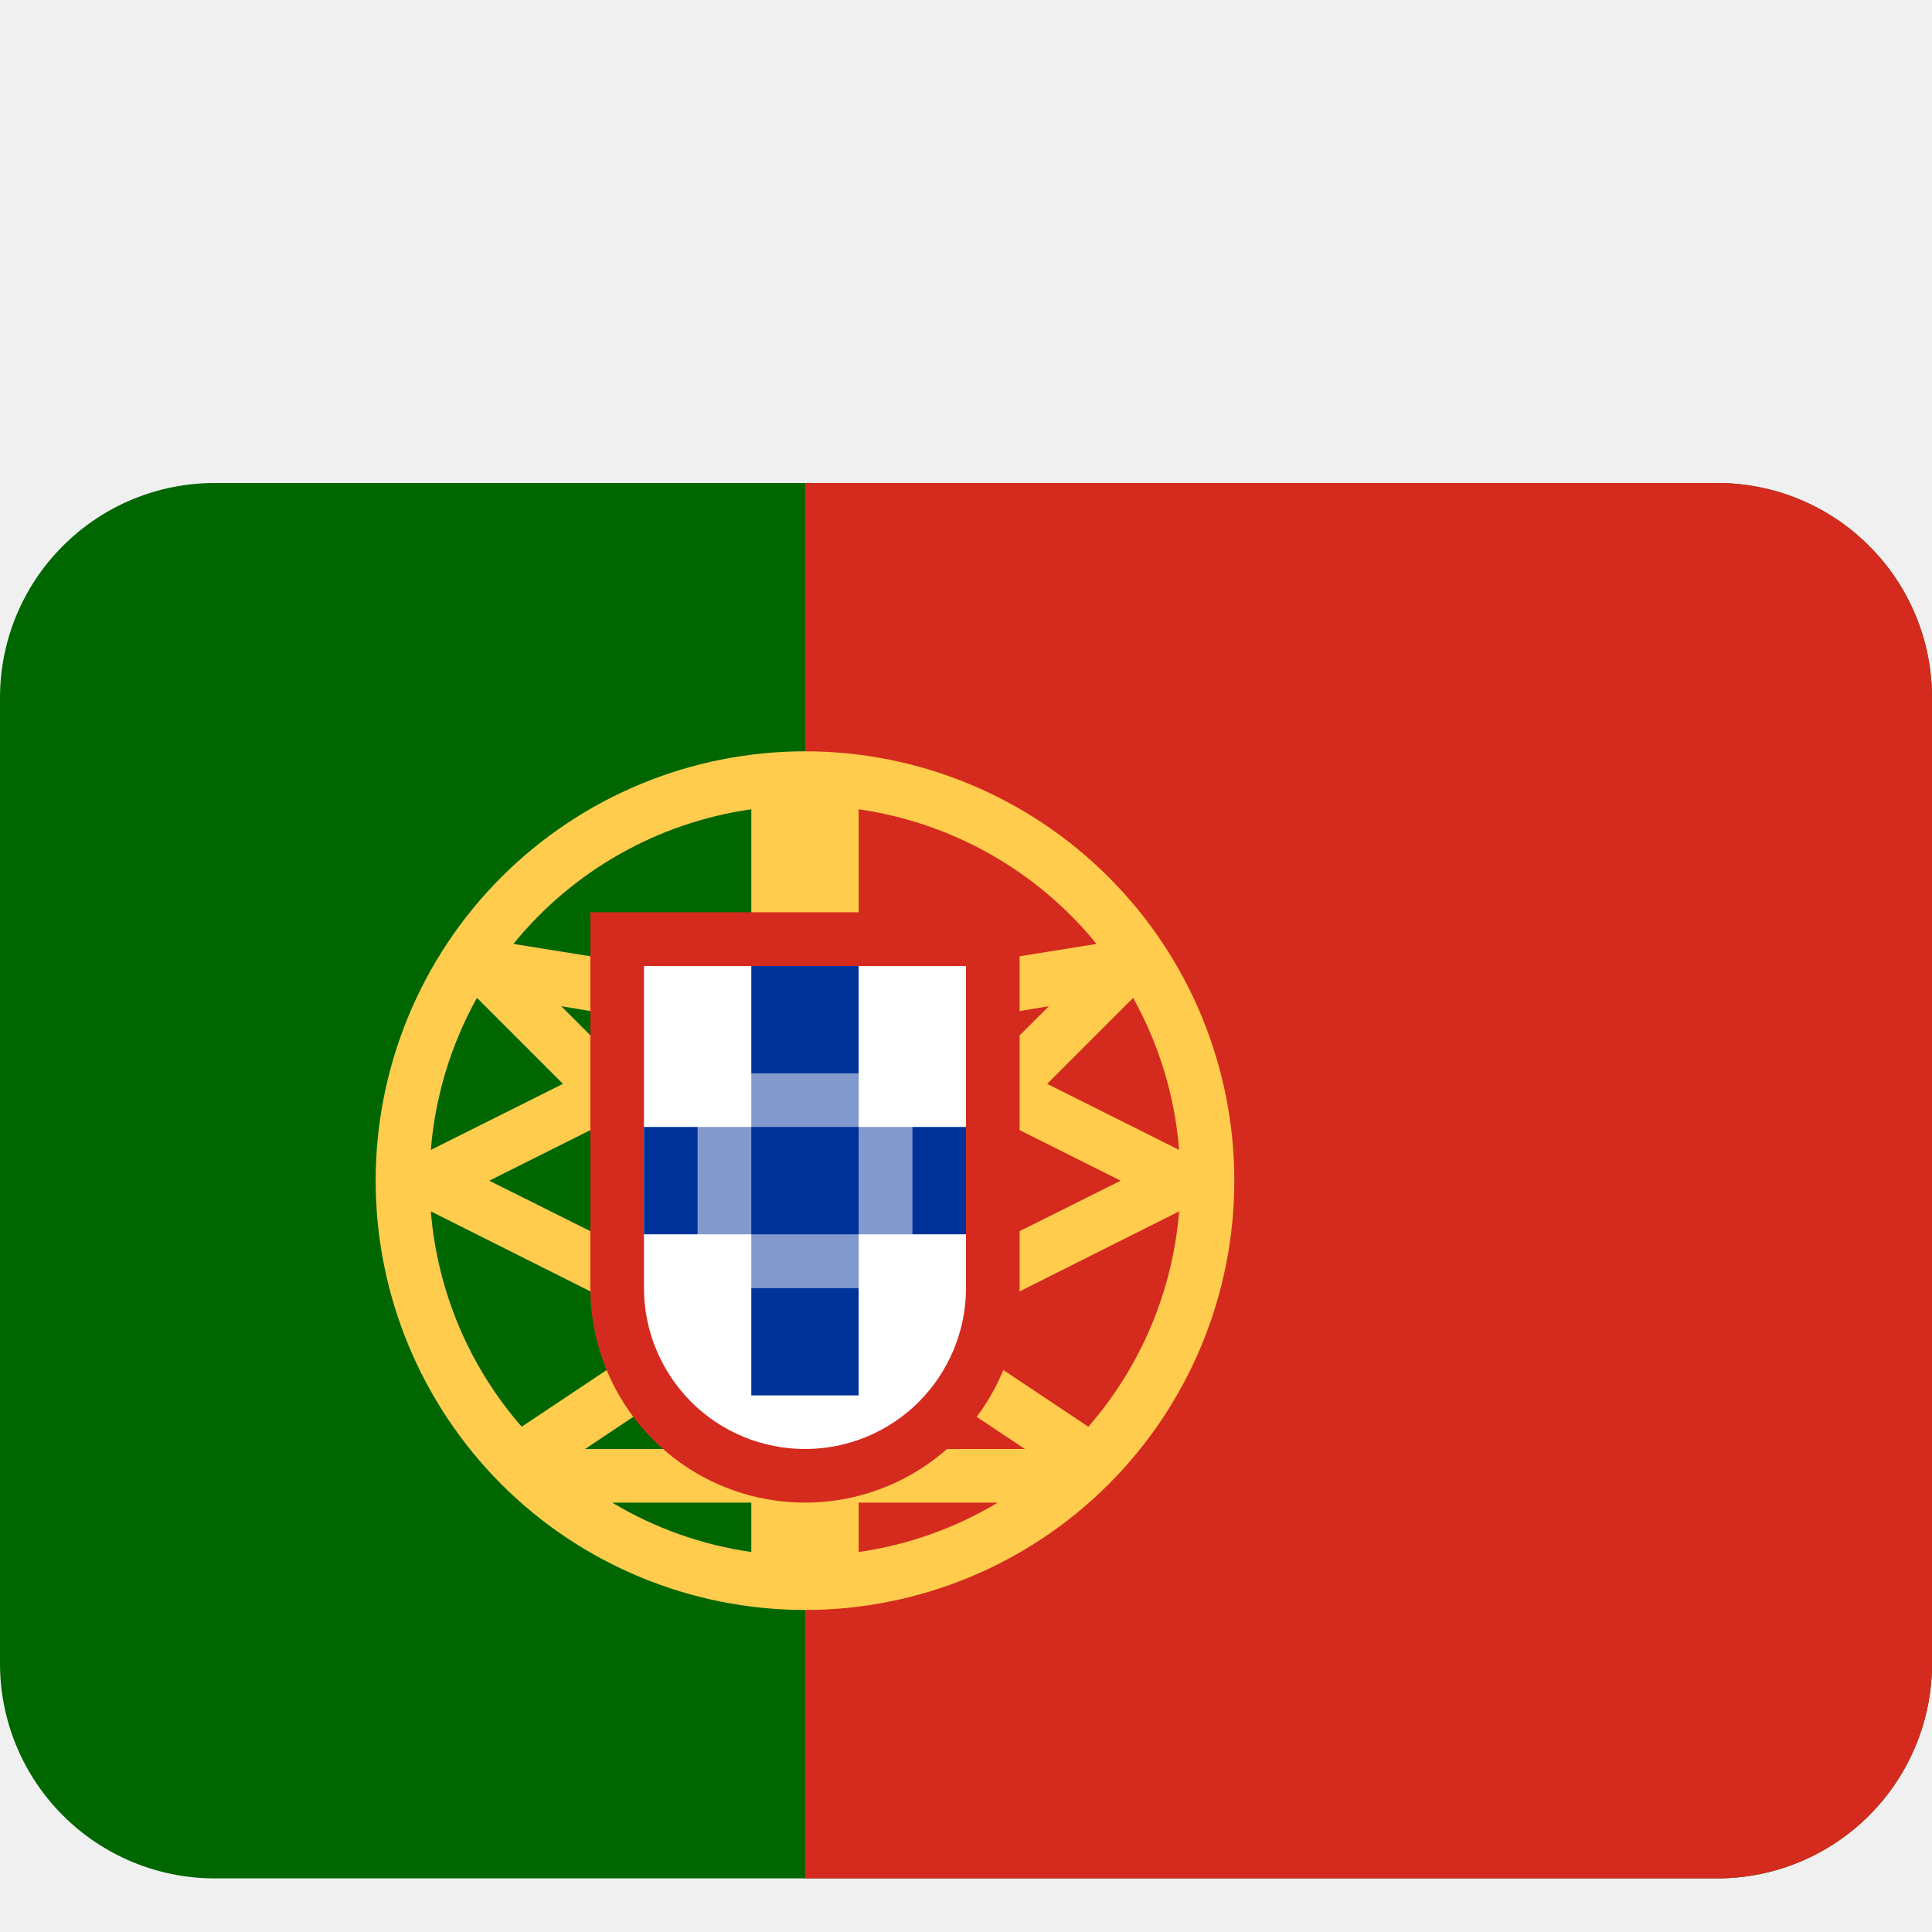
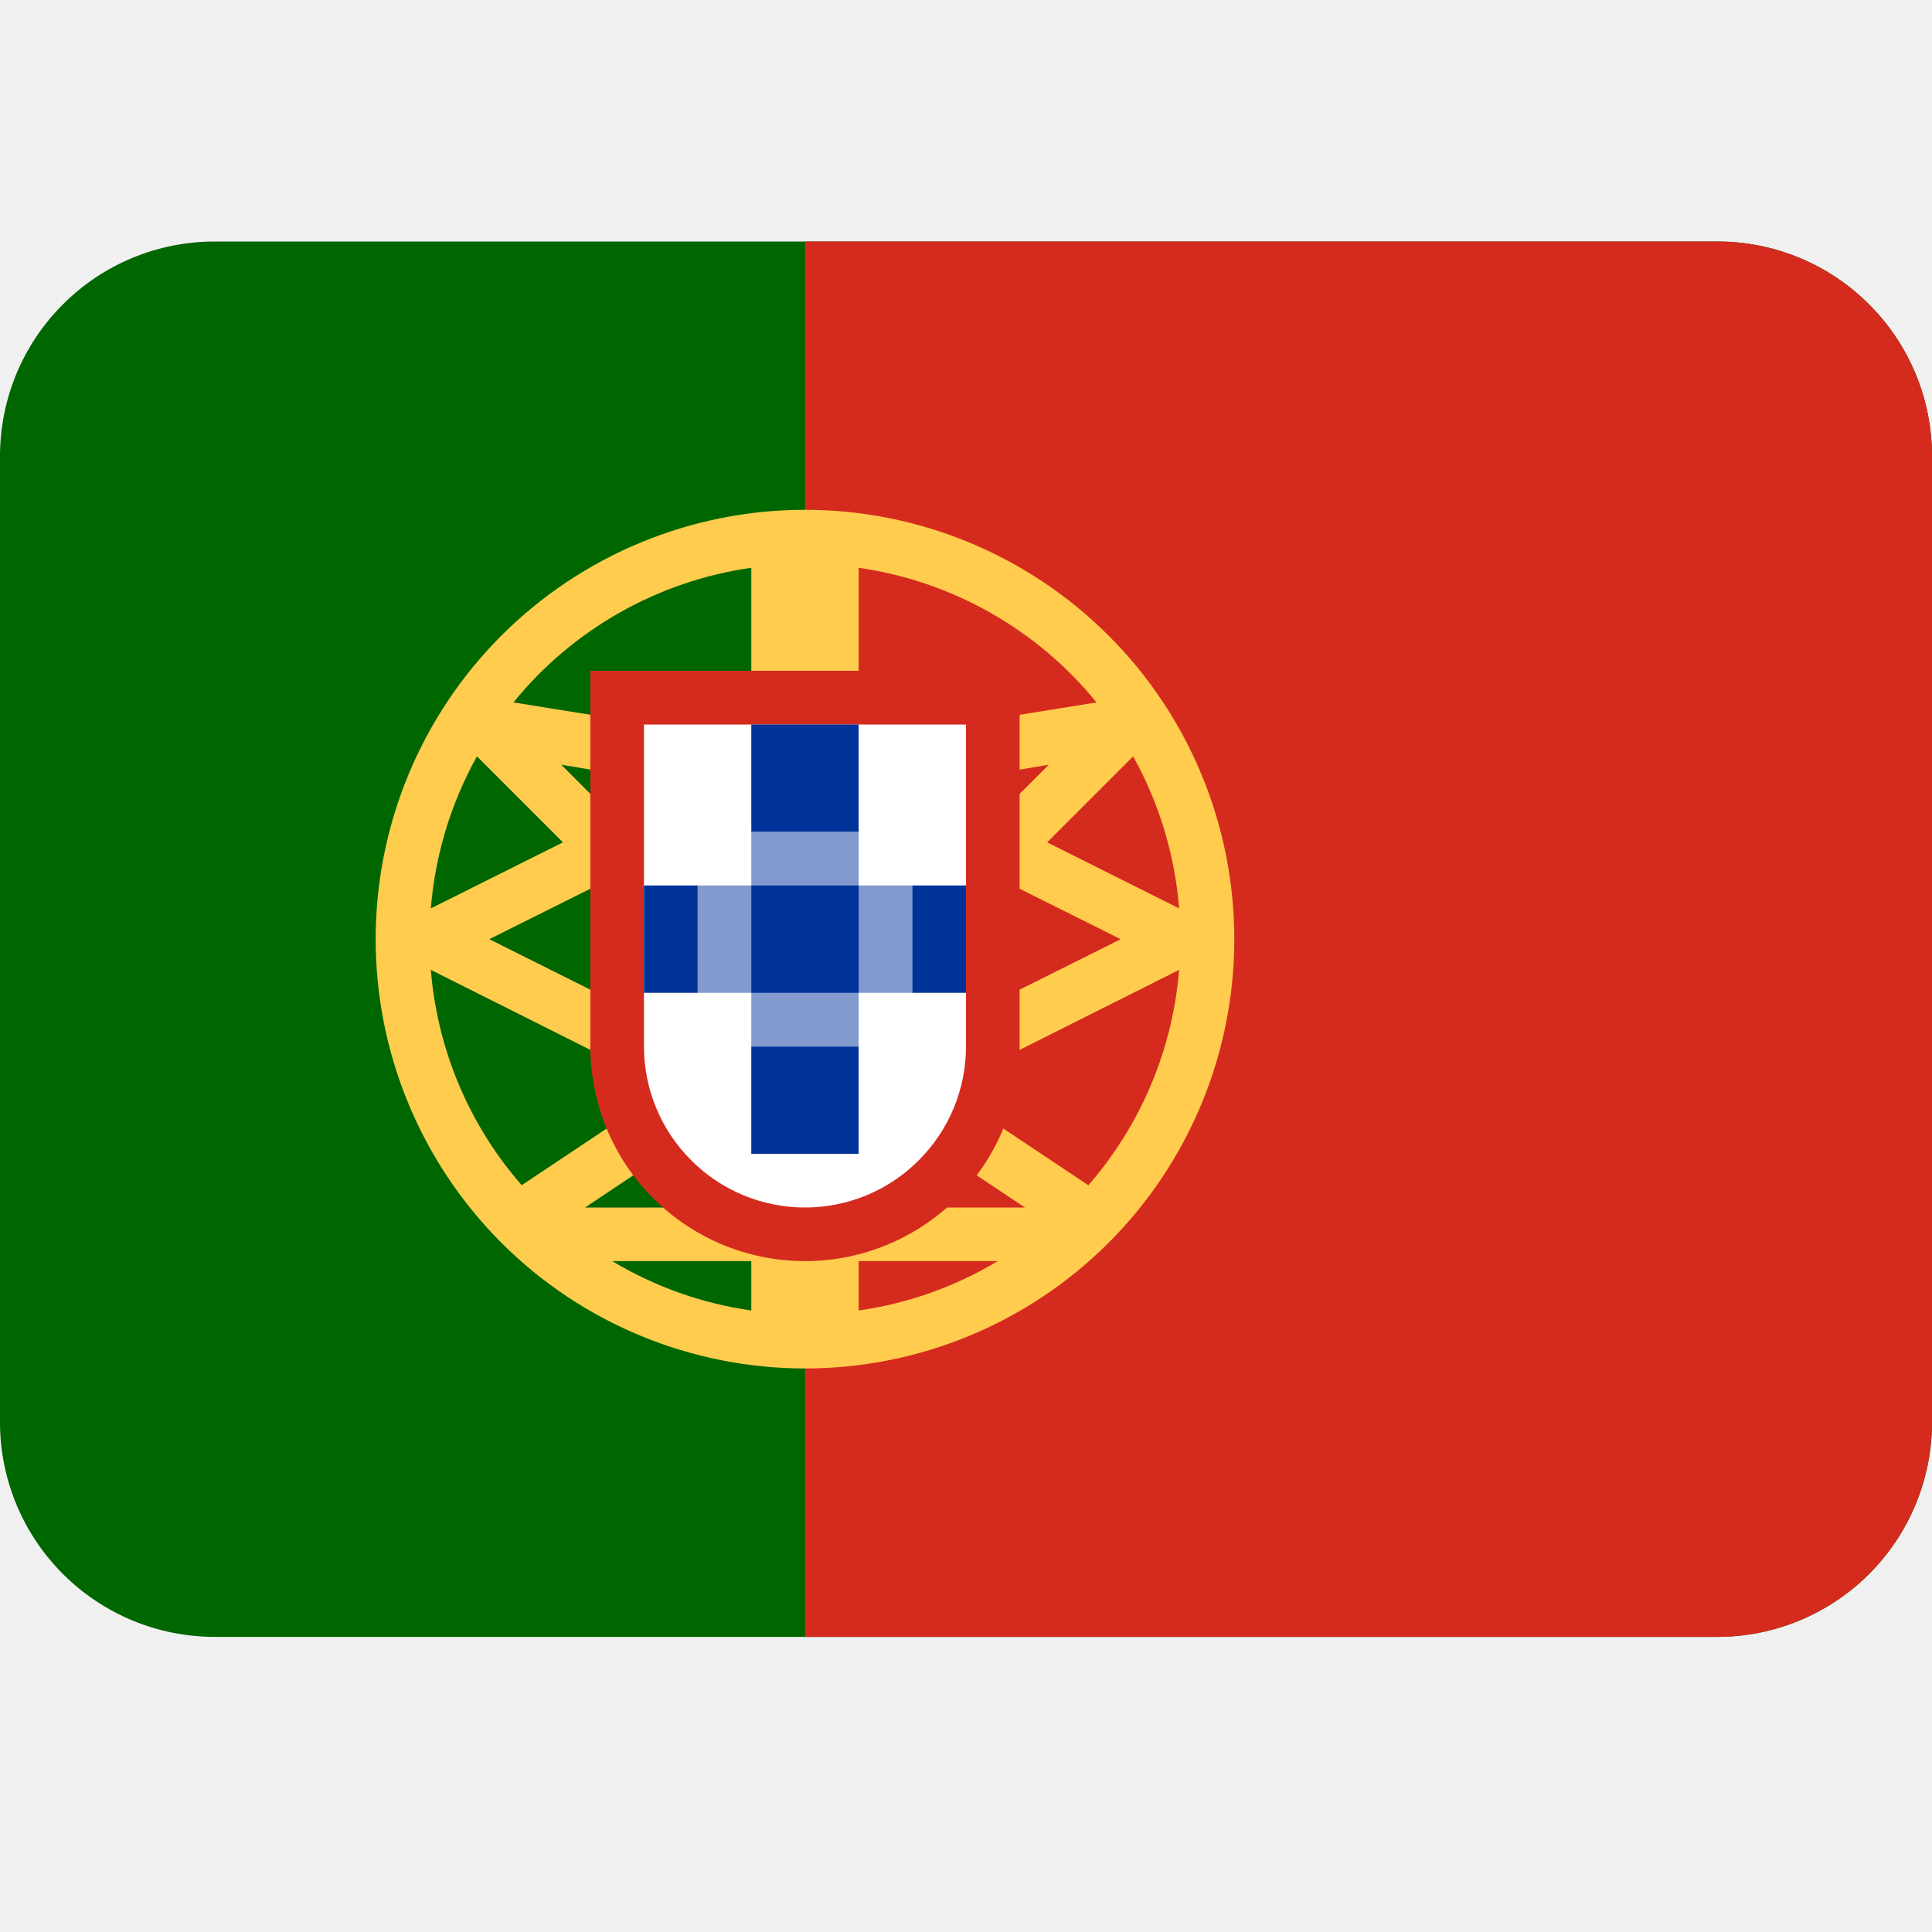
- <svg xmlns="http://www.w3.org/2000/svg" width="1em" height="1em" viewBox="0 0 16 16" fill="none">
-   <path d="M16 13.778C16 14.249 15.813 14.701 15.479 15.035C15.146 15.368 14.694 15.556 14.222 15.556H1.778C1.306 15.556 0.854 15.368 0.521 15.035C0.187 14.701 0 14.249 0 13.778V5.778C0 5.306 0.187 4.854 0.521 4.521C0.854 4.187 1.306 4 1.778 4H14.222C14.694 4 15.146 4.187 15.479 4.521C15.813 4.854 16 5.306 16 5.778V13.778Z" fill="#006600" />
-   <path d="M14.222 4H6.667V15.556H14.222C14.694 15.556 15.146 15.368 15.479 15.035C15.813 14.701 16 14.249 16 13.778V5.778C16 5.306 15.813 4.854 15.479 4.521C15.146 4.187 14.694 4 14.222 4Z" fill="#D52B1E" />
-   <path d="M6.667 6.222C5.724 6.222 4.819 6.597 4.152 7.264C3.486 7.93 3.111 8.835 3.111 9.778C3.111 10.721 3.486 11.625 4.152 12.292C4.819 12.959 5.724 13.333 6.667 13.333C7.61 13.333 8.514 12.959 9.181 12.292C9.848 11.625 10.222 10.721 10.222 9.778C10.222 8.835 9.848 7.93 9.181 7.264C8.514 6.597 7.61 6.222 6.667 6.222ZM3.95 8.264L4.662 8.976L3.568 9.523C3.604 9.081 3.734 8.651 3.95 8.264ZM3.568 10.032L5.524 11.013L4.321 11.815L4.328 11.824C3.888 11.324 3.622 10.696 3.568 10.032ZM6.222 12.853C5.815 12.795 5.423 12.656 5.07 12.444H6.222V12.853ZM6.222 12H4.845L6.222 11.082V12ZM6.222 10.547L5.952 10.727L4.052 9.778L4.993 9.307L6.222 10.536V10.547ZM6.222 9.908L4.648 8.333L6.222 8.595V9.908ZM6.222 8.134L4.252 7.817C4.745 7.21 5.449 6.812 6.222 6.702V8.134ZM9.384 8.264C9.6 8.651 9.73 9.081 9.765 9.523L8.672 8.976L9.384 8.264ZM7.111 6.702C7.884 6.813 8.588 7.211 9.081 7.817L7.111 8.134V6.702ZM7.111 8.595L8.686 8.333L7.111 9.908V8.595ZM7.111 10.536L8.34 9.307L9.281 9.778L7.381 10.727L7.111 10.547V10.536ZM7.111 12.853V12.444H8.263C7.91 12.656 7.518 12.795 7.111 12.853ZM7.111 12V11.082L8.488 12H7.111ZM9.006 11.824L9.012 11.815L7.81 11.013L9.765 10.032C9.711 10.696 9.445 11.324 9.006 11.824Z" fill="#FFCC4D" />
-   <path d="M4.889 7.555V10.667C4.889 11.138 5.076 11.59 5.41 11.924C5.743 12.257 6.195 12.444 6.667 12.444C7.138 12.444 7.59 12.257 7.924 11.924C8.257 11.59 8.444 11.138 8.444 10.667V7.555H4.889Z" fill="#D52B1E" />
-   <path d="M5.333 8V10.667C5.333 11.02 5.474 11.359 5.724 11.61C5.974 11.86 6.313 12 6.667 12C7.02 12 7.359 11.86 7.609 11.61C7.859 11.359 8 11.02 8 10.667V8H5.333Z" fill="white" />
-   <path d="M5.778 9.333H7.555V10.222H5.778V9.333Z" fill="#829ACD" />
-   <path d="M6.222 8.889H7.111V10.667H6.222V8.889Z" fill="#829ACD" />
-   <path d="M5.333 9.333H5.778V10.222H5.333V9.333ZM6.222 9.333H7.111V10.222H6.222V9.333ZM7.555 9.333H8V10.222H7.555V9.333ZM6.222 10.667H7.111V11.556H6.222V10.667ZM6.222 8H7.111V8.889H6.222V8Z" fill="#003399" />
+ <svg xmlns="http://www.w3.org/2000/svg" width="16" height="16" viewBox="0 0 16 16" fill="none">
+   <g clip-path="url(#clip0_129_38)">
+     <path d="M16 11.778C16 12.249 15.813 12.701 15.479 13.035C15.146 13.368 14.694 13.556 14.222 13.556H1.778C1.306 13.556 0.854 13.368 0.521 13.035C0.187 12.701 0 12.249 0 11.778V3.778C0 3.306 0.187 2.854 0.521 2.521C0.854 2.187 1.306 2 1.778 2H14.222C14.694 2 15.146 2.187 15.479 2.521C15.813 2.854 16 3.306 16 3.778V11.778Z" fill="#006600" />
+     <path d="M14.222 2H6.667V13.556H14.222C14.694 13.556 15.146 13.368 15.479 13.035C15.813 12.701 16 12.249 16 11.778V3.778C16 3.306 15.813 2.854 15.479 2.521C15.146 2.187 14.694 2 14.222 2Z" fill="#D52B1E" />
+     <path d="M6.667 4.222C5.724 4.222 4.819 4.597 4.152 5.264C3.486 5.93 3.111 6.835 3.111 7.778C3.111 8.721 3.486 9.625 4.152 10.292C4.819 10.959 5.724 11.333 6.667 11.333C7.61 11.333 8.514 10.959 9.181 10.292C9.848 9.625 10.222 8.721 10.222 7.778C10.222 6.835 9.848 5.93 9.181 5.264C8.514 4.597 7.61 4.222 6.667 4.222ZM3.95 6.264L4.662 6.976L3.568 7.523C3.604 7.081 3.734 6.651 3.95 6.264ZM3.568 8.032L5.524 9.013L4.321 9.815L4.328 9.824C3.888 9.324 3.622 8.696 3.568 8.032ZM6.222 10.853C5.815 10.795 5.423 10.656 5.07 10.444H6.222V10.853ZM6.222 10H4.845L6.222 9.082V10ZM6.222 8.547L5.952 8.727L4.052 7.778L4.993 7.308L6.222 8.536V8.547ZM6.222 7.908L4.648 6.333L6.222 6.596V7.908ZM6.222 6.134L4.252 5.817C4.745 5.21 5.449 4.812 6.222 4.702V6.134ZM9.384 6.264C9.6 6.651 9.73 7.081 9.765 7.523L8.672 6.976L9.384 6.264ZM7.111 4.702C7.884 4.813 8.588 5.211 9.081 5.817L7.111 6.134V4.702ZM7.111 6.596L8.686 6.333L7.111 7.908V6.596ZM7.111 8.536L8.34 7.308L9.281 7.778L7.381 8.727L7.111 8.547V8.536ZM7.111 10.853V10.444H8.263C7.91 10.656 7.518 10.795 7.111 10.853ZM7.111 10V9.082L8.488 10H7.111ZM9.006 9.824L9.012 9.815L7.81 9.013L9.765 8.032C9.711 8.696 9.445 9.324 9.006 9.824Z" fill="#FFCC4D" />
+     <path d="M4.889 5.555V8.667C4.889 9.138 5.076 9.59 5.41 9.924C5.743 10.257 6.195 10.444 6.667 10.444C7.138 10.444 7.59 10.257 7.924 9.924C8.257 9.59 8.444 9.138 8.444 8.667V5.555H4.889Z" fill="#D52B1E" />
+     <path d="M5.333 6V8.667C5.333 9.02 5.474 9.359 5.724 9.609C5.974 9.86 6.313 10 6.667 10C7.02 10 7.359 9.86 7.609 9.609C7.859 9.359 8 9.02 8 8.667V6H5.333Z" fill="white" />
+     <path d="M5.778 7.333H7.555V8.222H5.778V7.333Z" fill="#829ACD" />
+     <path d="M6.222 6.889H7.111V8.667H6.222V6.889Z" fill="#829ACD" />
+     <path d="M5.333 7.333H5.778V8.222H5.333V7.333ZM6.222 7.333H7.111V8.222H6.222V7.333ZM7.555 7.333H8V8.222H7.555V7.333ZM6.222 8.667H7.111V9.556H6.222V8.667ZM6.222 6H7.111V6.889H6.222V6Z" fill="#003399" />
+   </g>
+   <defs>
+     <clipPath id="clip0_129_38">
+       <rect width="16" height="16" fill="white" />
+     </clipPath>
+   </defs>
</svg>
